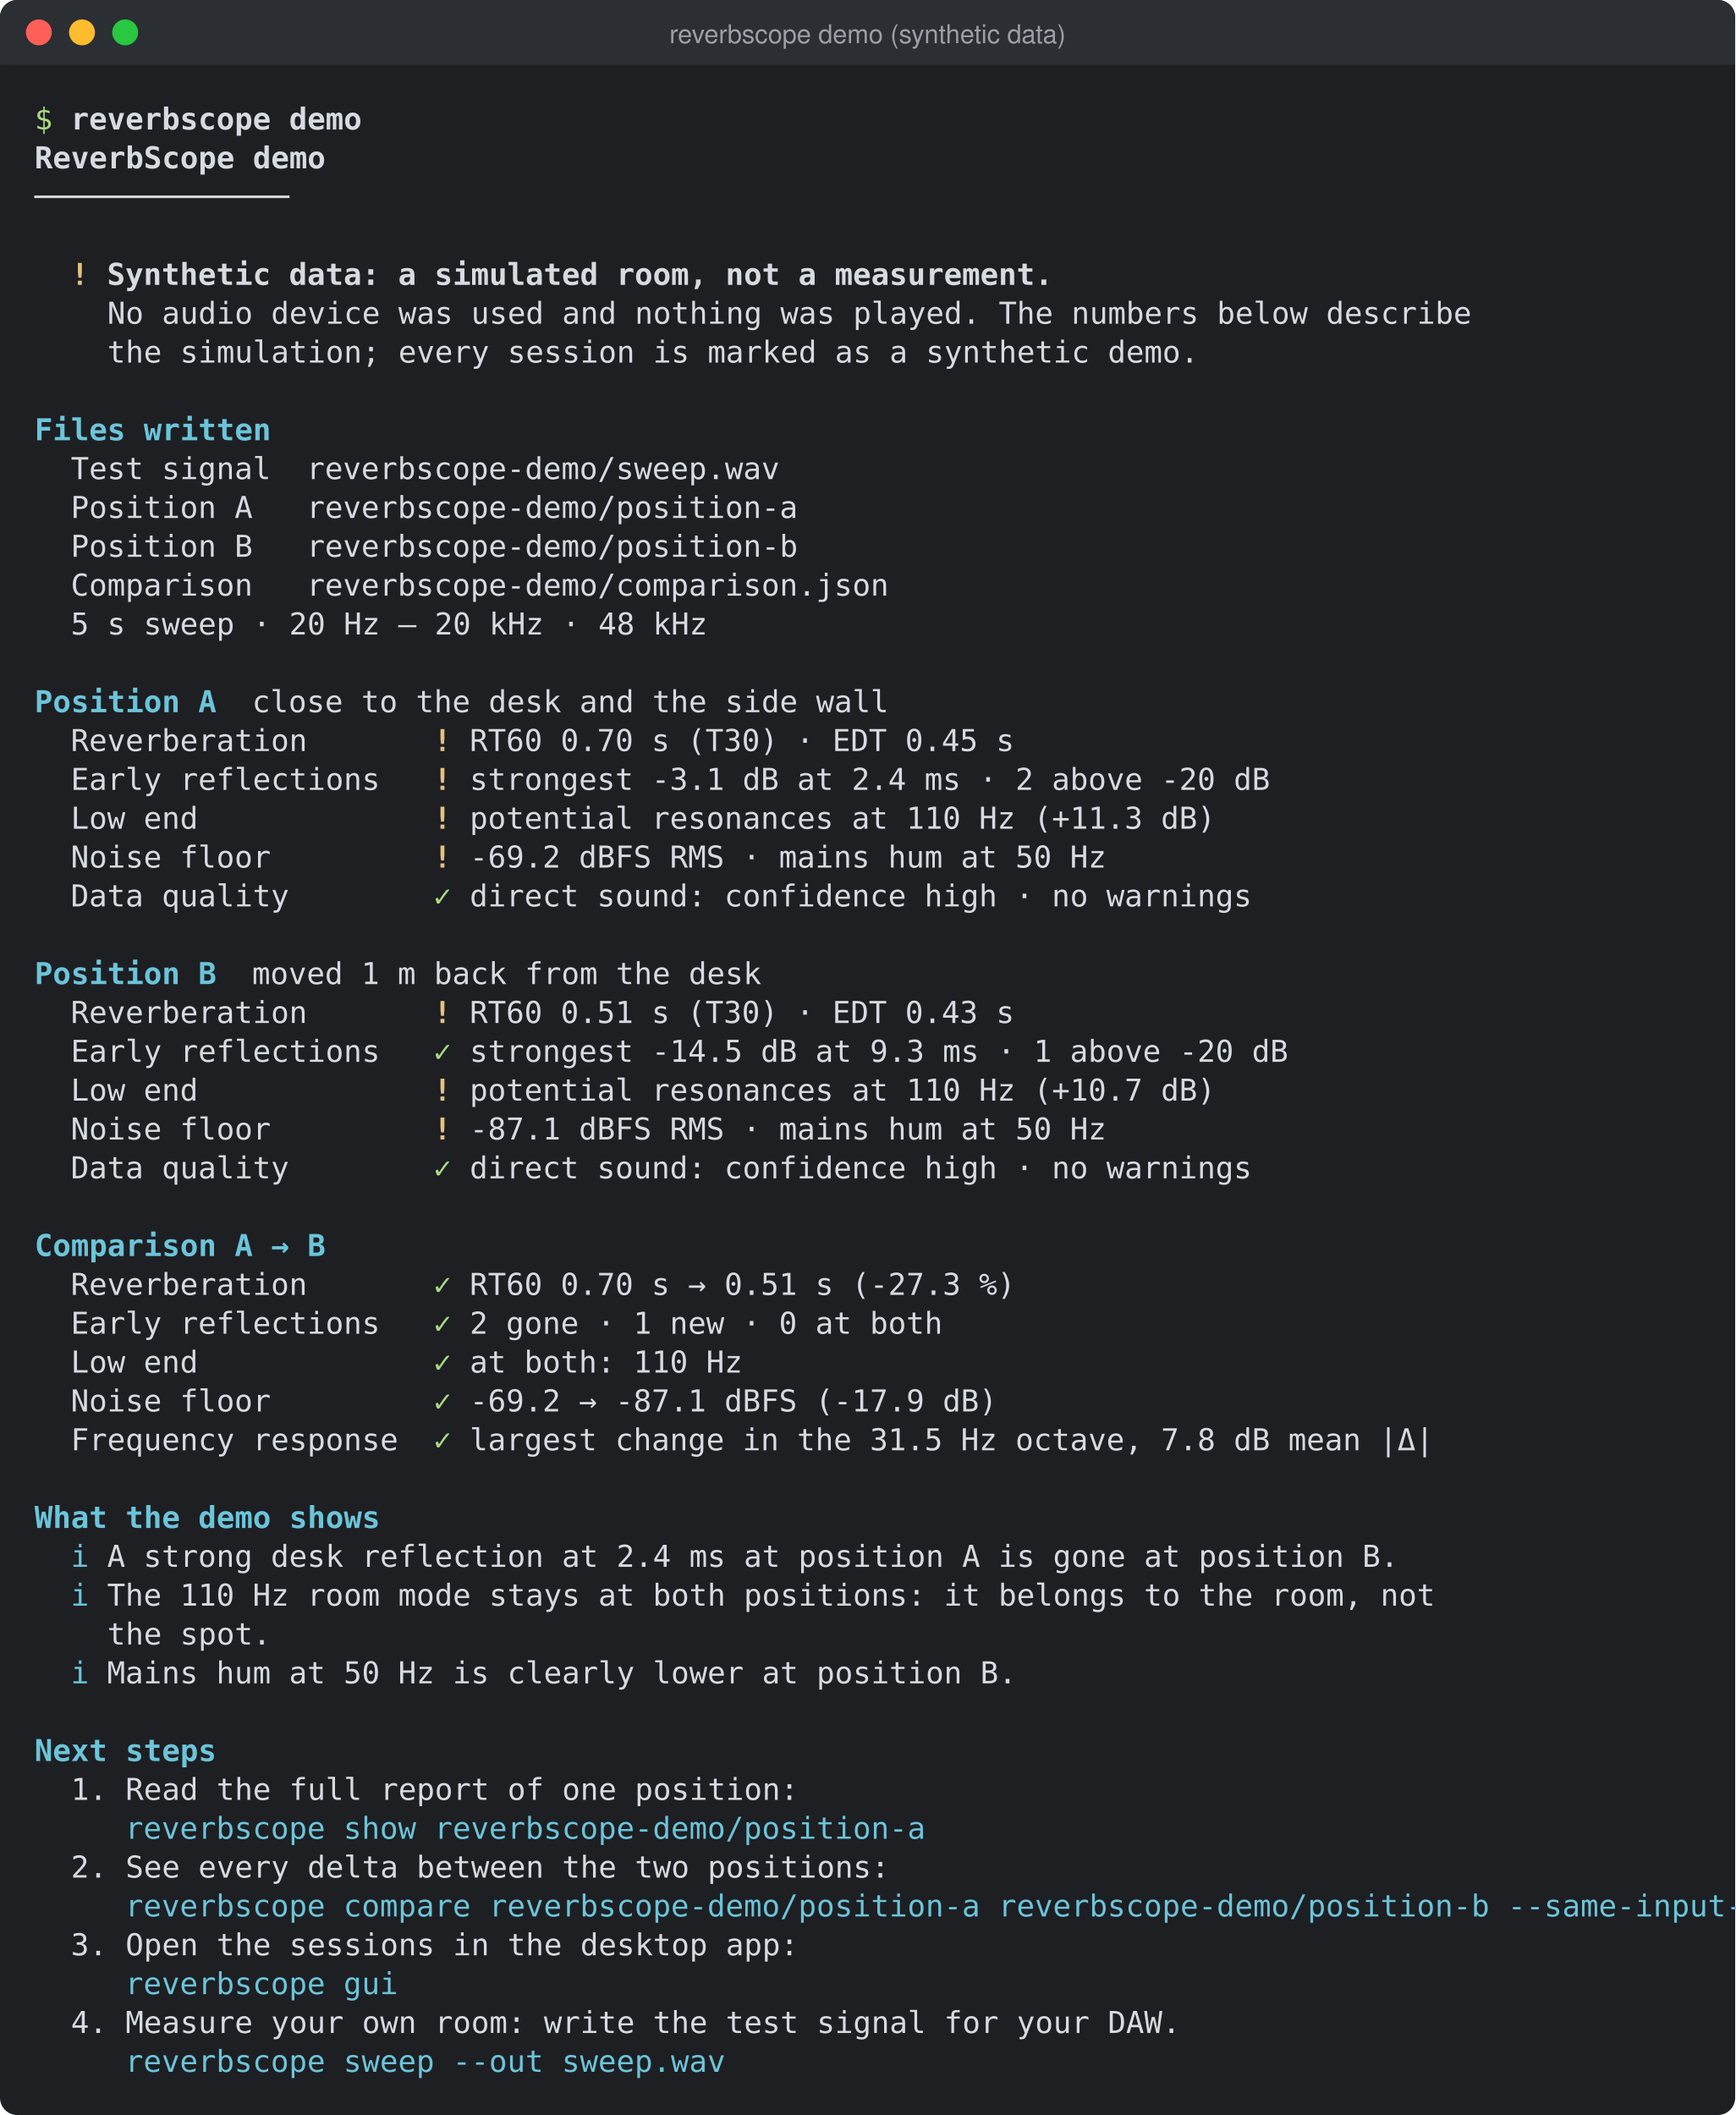
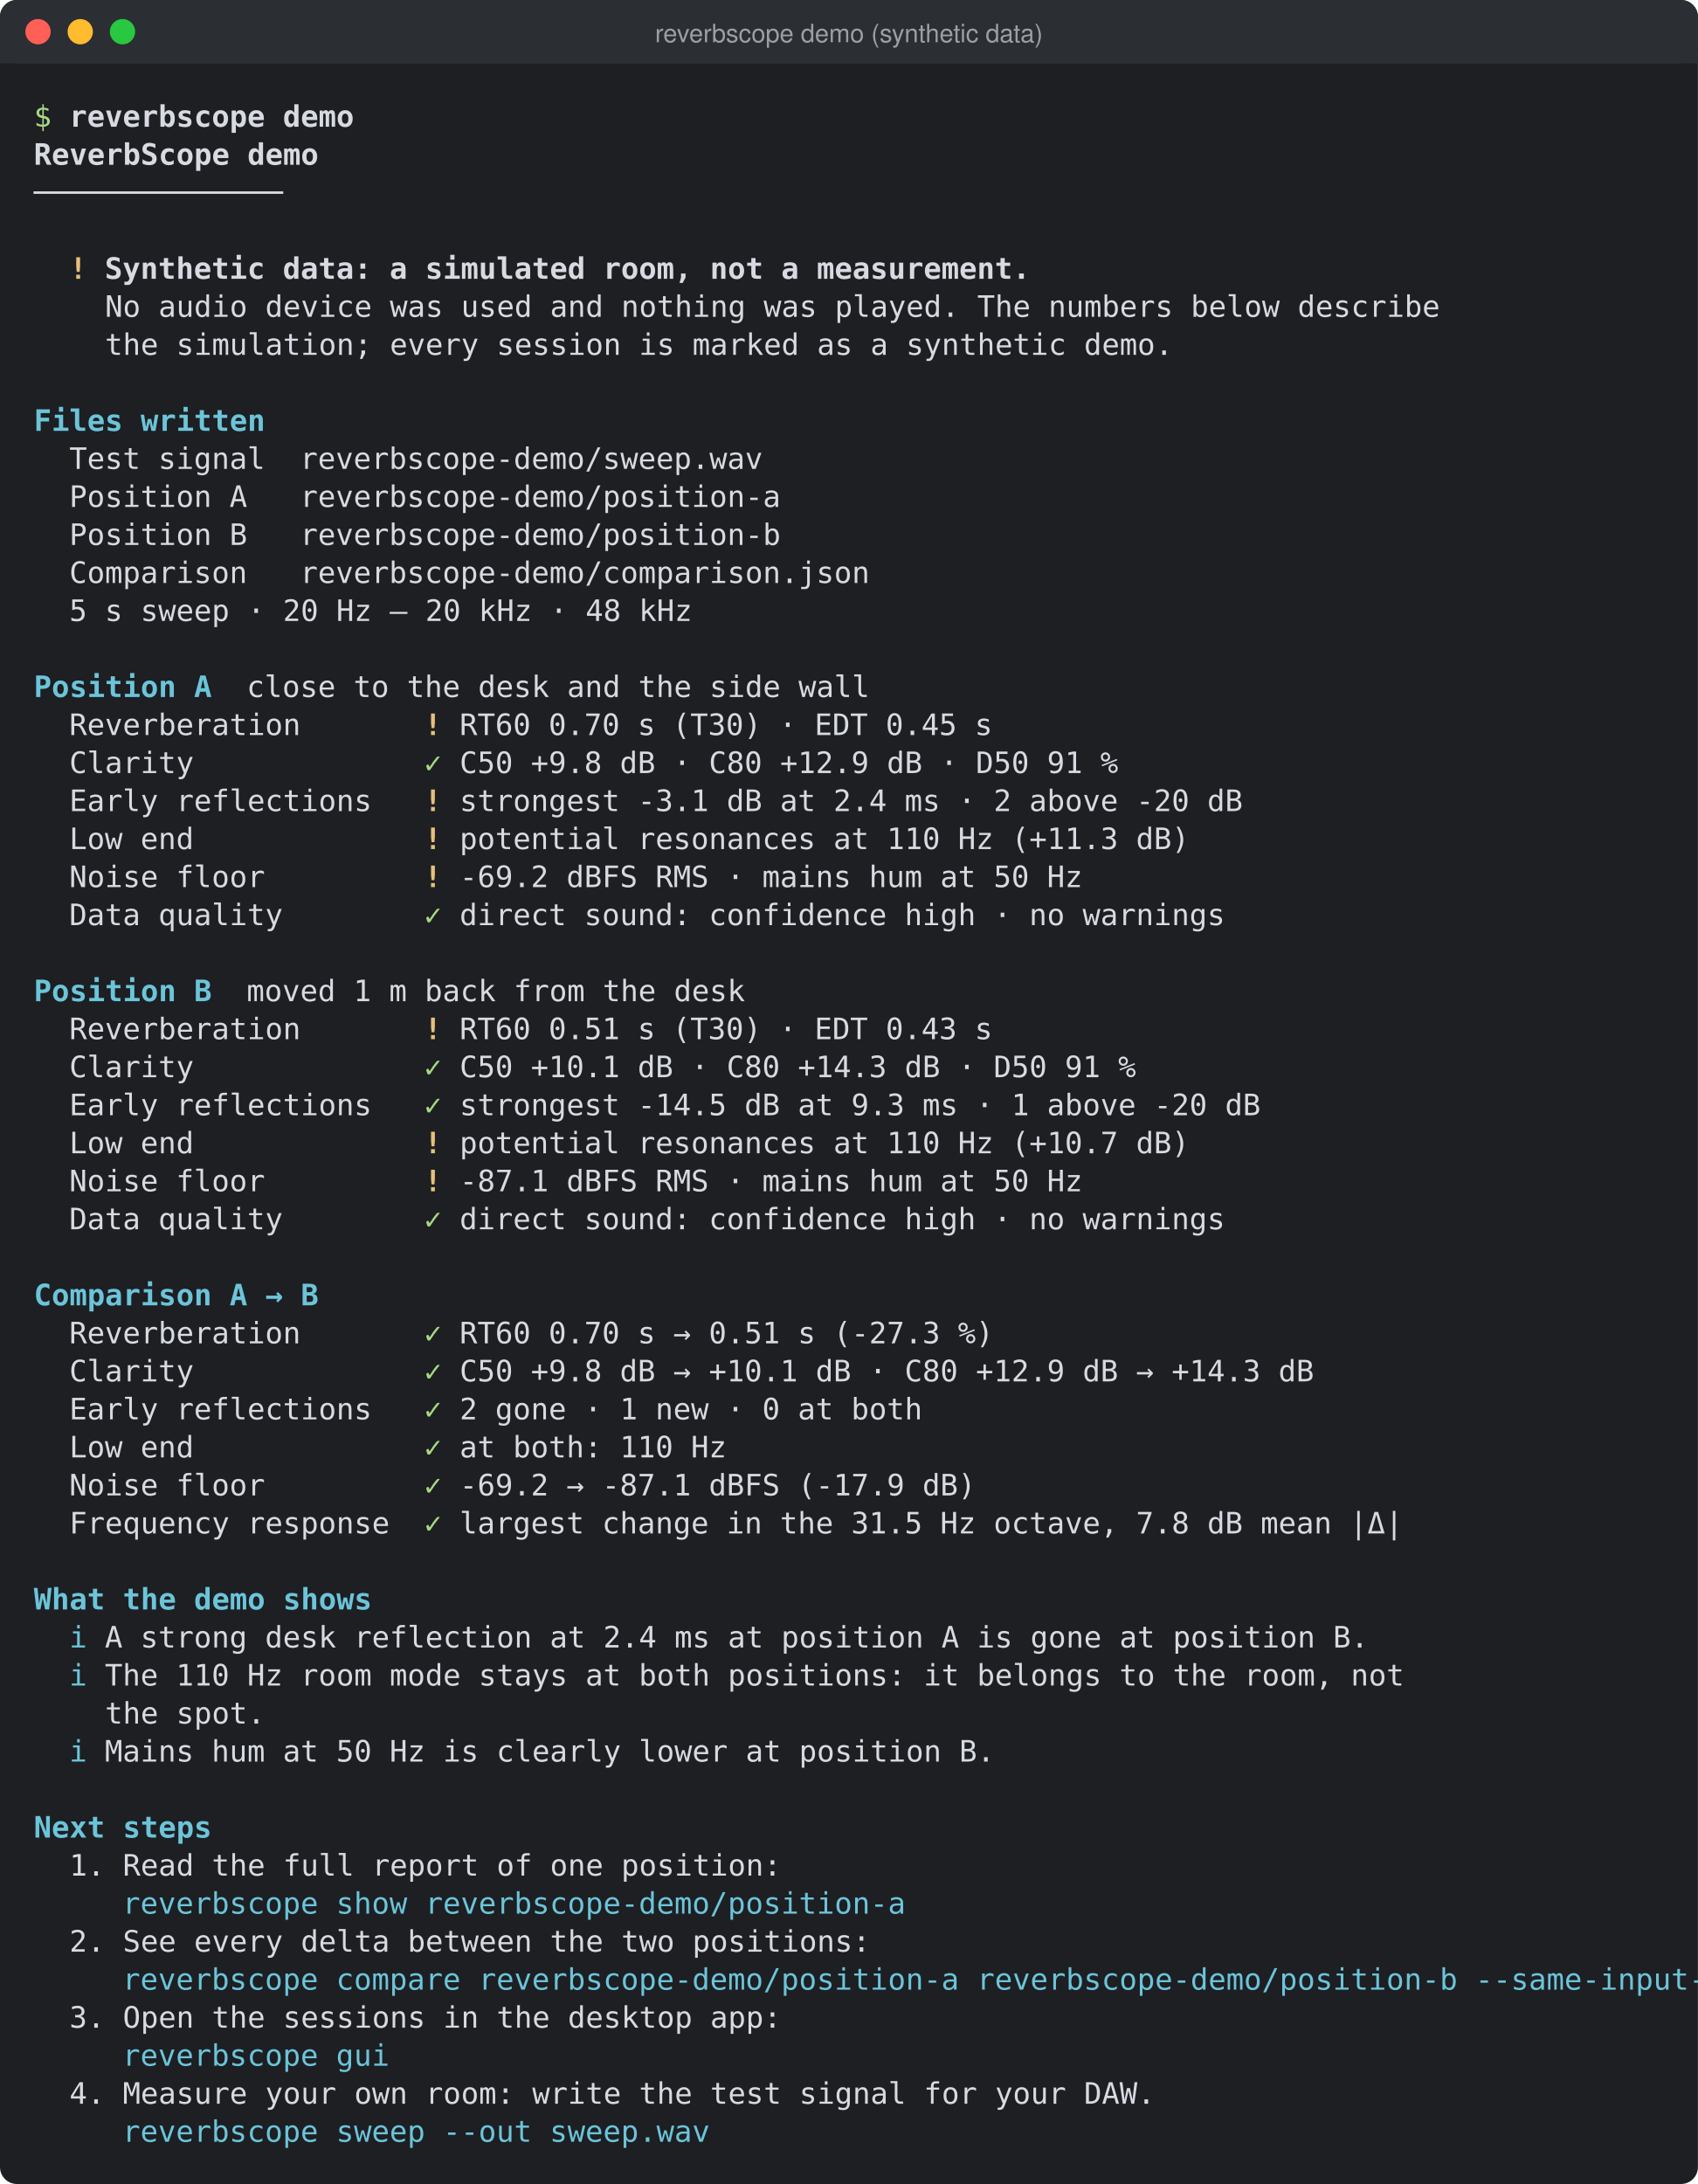
- <svg xmlns="http://www.w3.org/2000/svg" width="804" height="980" viewBox="0 0 804 980" role="img" aria-label="reverbscope demo (synthetic data)">
-   <rect width="804" height="980" rx="8" fill="#1d1f23" />
+ <svg xmlns="http://www.w3.org/2000/svg" width="804" height="1034" viewBox="0 0 804 1034" role="img" aria-label="reverbscope demo (synthetic data)">
+   <rect width="804" height="1034" rx="8" fill="#1d1f23" />
  <rect width="804" height="30" rx="8" fill="#2b2e33" />
  <rect y="22" width="804" height="8" fill="#2b2e33" />
  <circle cx="18" cy="15" r="6" fill="#ff5f57" />
  <circle cx="38" cy="15" r="6" fill="#febc2e" />
  <circle cx="58" cy="15" r="6" fill="#28c840" />
  <text x="402.0" y="20" text-anchor="middle" fill="#9aa0a6" font-family="Helvetica, Arial, sans-serif" font-size="12">reverbscope demo (synthetic data)</text>
  <g font-family="DejaVu Sans Mono, Menlo, Consolas, Noto Sans Mono CJK SC, monospace" font-size="14" fill="#d7dae0">
    <text x="16" y="60" xml:space="preserve">
      <tspan x="16.0" fill="#a8d982">$</tspan>
      <tspan x="24.4"> </tspan>
      <tspan x="32.8" font-weight="bold">reverbscope demo</tspan>
    </text>
    <text x="16" y="78" xml:space="preserve">
      <tspan x="16.0" font-weight="bold">ReverbScope demo</tspan>
    </text>
    <text x="16" y="96" xml:space="preserve">
      <tspan x="16.0" opacity="0.62">──────────────</tspan>
    </text>
    <text x="16" y="114" xml:space="preserve" />
    <text x="16" y="132" xml:space="preserve">
      <tspan x="16.0">  </tspan>
      <tspan x="32.8" font-weight="bold" fill="#e6c07b">!</tspan>
      <tspan x="41.2"> </tspan>
      <tspan x="49.6" font-weight="bold">Synthetic data: a simulated room, not a measurement.</tspan>
    </text>
    <text x="16" y="150" xml:space="preserve">
      <tspan x="16.0">    No audio device was used and nothing was played. The numbers below describe</tspan>
    </text>
    <text x="16" y="168" xml:space="preserve">
      <tspan x="16.0">    the simulation; every session is marked as a synthetic demo.</tspan>
    </text>
    <text x="16" y="186" xml:space="preserve" />
    <text x="16" y="204" xml:space="preserve">
      <tspan x="16.0" font-weight="bold" fill="#6cc4d9">Files written</tspan>
    </text>
    <text x="16" y="222" xml:space="preserve">
      <tspan x="16.0">  </tspan>
      <tspan x="32.8" opacity="0.62">Test signal</tspan>
      <tspan x="125.2">  reverbscope-demo/sweep.wav</tspan>
    </text>
    <text x="16" y="240" xml:space="preserve">
      <tspan x="16.0">  </tspan>
      <tspan x="32.8" opacity="0.62">Position A</tspan>
      <tspan x="116.8">   reverbscope-demo/position-a</tspan>
    </text>
    <text x="16" y="258" xml:space="preserve">
      <tspan x="16.0">  </tspan>
      <tspan x="32.8" opacity="0.62">Position B</tspan>
      <tspan x="116.8">   reverbscope-demo/position-b</tspan>
    </text>
    <text x="16" y="276" xml:space="preserve">
      <tspan x="16.0">  </tspan>
      <tspan x="32.8" opacity="0.62">Comparison</tspan>
      <tspan x="116.8">   reverbscope-demo/comparison.json</tspan>
    </text>
    <text x="16" y="294" xml:space="preserve">
      <tspan x="16.0">  </tspan>
      <tspan x="32.8" opacity="0.62">5 s sweep · 20 Hz – 20 kHz · 48 kHz</tspan>
    </text>
    <text x="16" y="312" xml:space="preserve" />
    <text x="16" y="330" xml:space="preserve">
      <tspan x="16.0" font-weight="bold" fill="#6cc4d9">Position A</tspan>
      <tspan x="100.0">  </tspan>
      <tspan x="116.8" opacity="0.62">close to the desk and the side wall</tspan>
    </text>
    <text x="16" y="348" xml:space="preserve">
      <tspan x="16.0">  </tspan>
      <tspan x="32.8" opacity="0.62">Reverberation</tspan>
      <tspan x="142.0">       </tspan>
      <tspan x="200.8" font-weight="bold" fill="#e6c07b">!</tspan>
      <tspan x="209.2"> RT60 0.70 s</tspan>
      <tspan x="310.0" opacity="0.62"> (T30)</tspan>
      <tspan x="360.4"> · EDT 0.45 s</tspan>
    </text>
    <text x="16" y="366" xml:space="preserve">
      <tspan x="16.0">  </tspan>
+       <tspan x="32.8" opacity="0.62">Clarity</tspan>
+       <tspan x="91.6">             </tspan>
+       <tspan x="200.8" fill="#a8d982">✓</tspan>
+       <tspan x="209.2"> C50 +9.8 dB · C80 +12.9 dB · D50 91 %</tspan>
+     </text>
+     <text x="16" y="384" xml:space="preserve">
+       <tspan x="16.0">  </tspan>
      <tspan x="32.8" opacity="0.62">Early reflections</tspan>
      <tspan x="175.6">   </tspan>
      <tspan x="200.8" font-weight="bold" fill="#e6c07b">!</tspan>
      <tspan x="209.2"> strongest -3.1 dB at 2.4 ms · 2 above -20 dB</tspan>
    </text>
-     <text x="16" y="384" xml:space="preserve">
+     <text x="16" y="402" xml:space="preserve">
      <tspan x="16.0">  </tspan>
      <tspan x="32.8" opacity="0.62">Low end</tspan>
      <tspan x="91.6">             </tspan>
      <tspan x="200.8" font-weight="bold" fill="#e6c07b">!</tspan>
      <tspan x="209.2"> potential resonances at 110 Hz (+11.3 dB)</tspan>
    </text>
-     <text x="16" y="402" xml:space="preserve">
+     <text x="16" y="420" xml:space="preserve">
      <tspan x="16.0">  </tspan>
      <tspan x="32.8" opacity="0.62">Noise floor</tspan>
      <tspan x="125.2">         </tspan>
      <tspan x="200.8" font-weight="bold" fill="#e6c07b">!</tspan>
      <tspan x="209.2"> -69.2 dBFS RMS · mains hum at 50 Hz</tspan>
    </text>
-     <text x="16" y="420" xml:space="preserve">
+     <text x="16" y="438" xml:space="preserve">
      <tspan x="16.0">  </tspan>
      <tspan x="32.8" opacity="0.62">Data quality</tspan>
      <tspan x="133.6">        </tspan>
      <tspan x="200.8" fill="#a8d982">✓</tspan>
      <tspan x="209.2"> direct sound: confidence high · no warnings</tspan>
    </text>
-     <text x="16" y="438" xml:space="preserve" />
-     <text x="16" y="456" xml:space="preserve">
+     <text x="16" y="456" xml:space="preserve" />
+     <text x="16" y="474" xml:space="preserve">
      <tspan x="16.0" font-weight="bold" fill="#6cc4d9">Position B</tspan>
      <tspan x="100.0">  </tspan>
      <tspan x="116.8" opacity="0.62">moved 1 m back from the desk</tspan>
    </text>
-     <text x="16" y="474" xml:space="preserve">
+     <text x="16" y="492" xml:space="preserve">
      <tspan x="16.0">  </tspan>
      <tspan x="32.8" opacity="0.62">Reverberation</tspan>
      <tspan x="142.0">       </tspan>
      <tspan x="200.8" font-weight="bold" fill="#e6c07b">!</tspan>
      <tspan x="209.2"> RT60 0.51 s</tspan>
      <tspan x="310.0" opacity="0.62"> (T30)</tspan>
      <tspan x="360.4"> · EDT 0.43 s</tspan>
    </text>
-     <text x="16" y="492" xml:space="preserve">
+     <text x="16" y="510" xml:space="preserve">
+       <tspan x="16.0">  </tspan>
+       <tspan x="32.8" opacity="0.62">Clarity</tspan>
+       <tspan x="91.6">             </tspan>
+       <tspan x="200.8" fill="#a8d982">✓</tspan>
+       <tspan x="209.2"> C50 +10.1 dB · C80 +14.3 dB · D50 91 %</tspan>
+     </text>
+     <text x="16" y="528" xml:space="preserve">
      <tspan x="16.0">  </tspan>
      <tspan x="32.8" opacity="0.62">Early reflections</tspan>
      <tspan x="175.6">   </tspan>
      <tspan x="200.8" fill="#a8d982">✓</tspan>
      <tspan x="209.2"> strongest -14.5 dB at 9.3 ms · 1 above -20 dB</tspan>
    </text>
-     <text x="16" y="510" xml:space="preserve">
+     <text x="16" y="546" xml:space="preserve">
      <tspan x="16.0">  </tspan>
      <tspan x="32.8" opacity="0.62">Low end</tspan>
      <tspan x="91.6">             </tspan>
      <tspan x="200.8" font-weight="bold" fill="#e6c07b">!</tspan>
      <tspan x="209.2"> potential resonances at 110 Hz (+10.7 dB)</tspan>
    </text>
-     <text x="16" y="528" xml:space="preserve">
+     <text x="16" y="564" xml:space="preserve">
      <tspan x="16.0">  </tspan>
      <tspan x="32.8" opacity="0.62">Noise floor</tspan>
      <tspan x="125.2">         </tspan>
      <tspan x="200.8" font-weight="bold" fill="#e6c07b">!</tspan>
      <tspan x="209.2"> -87.1 dBFS RMS · mains hum at 50 Hz</tspan>
    </text>
-     <text x="16" y="546" xml:space="preserve">
+     <text x="16" y="582" xml:space="preserve">
      <tspan x="16.0">  </tspan>
      <tspan x="32.8" opacity="0.62">Data quality</tspan>
      <tspan x="133.6">        </tspan>
      <tspan x="200.8" fill="#a8d982">✓</tspan>
      <tspan x="209.2"> direct sound: confidence high · no warnings</tspan>
    </text>
-     <text x="16" y="564" xml:space="preserve" />
-     <text x="16" y="582" xml:space="preserve">
+     <text x="16" y="600" xml:space="preserve" />
+     <text x="16" y="618" xml:space="preserve">
      <tspan x="16.0" font-weight="bold" fill="#6cc4d9">Comparison A → B</tspan>
    </text>
-     <text x="16" y="600" xml:space="preserve">
+     <text x="16" y="636" xml:space="preserve">
      <tspan x="16.0">  </tspan>
      <tspan x="32.8" opacity="0.62">Reverberation</tspan>
      <tspan x="142.0">       </tspan>
      <tspan x="200.8" fill="#a8d982">✓</tspan>
      <tspan x="209.2"> RT60 0.70 s → 0.51 s (-27.3 %)</tspan>
    </text>
-     <text x="16" y="618" xml:space="preserve">
+     <text x="16" y="654" xml:space="preserve">
+       <tspan x="16.0">  </tspan>
+       <tspan x="32.8" opacity="0.62">Clarity</tspan>
+       <tspan x="91.6">             </tspan>
+       <tspan x="200.8" fill="#a8d982">✓</tspan>
+       <tspan x="209.2"> C50 +9.8 dB → +10.1 dB · C80 +12.9 dB → +14.3 dB</tspan>
+     </text>
+     <text x="16" y="672" xml:space="preserve">
      <tspan x="16.0">  </tspan>
      <tspan x="32.8" opacity="0.62">Early reflections</tspan>
      <tspan x="175.6">   </tspan>
      <tspan x="200.8" fill="#a8d982">✓</tspan>
      <tspan x="209.2"> 2 gone · 1 new · 0 at both</tspan>
    </text>
-     <text x="16" y="636" xml:space="preserve">
+     <text x="16" y="690" xml:space="preserve">
      <tspan x="16.0">  </tspan>
      <tspan x="32.8" opacity="0.62">Low end</tspan>
      <tspan x="91.6">             </tspan>
      <tspan x="200.8" fill="#a8d982">✓</tspan>
      <tspan x="209.2"> at both: 110 Hz</tspan>
    </text>
-     <text x="16" y="654" xml:space="preserve">
+     <text x="16" y="708" xml:space="preserve">
      <tspan x="16.0">  </tspan>
      <tspan x="32.8" opacity="0.62">Noise floor</tspan>
      <tspan x="125.2">         </tspan>
      <tspan x="200.8" fill="#a8d982">✓</tspan>
      <tspan x="209.2"> -69.2 → -87.1 dBFS (-17.9 dB)</tspan>
    </text>
-     <text x="16" y="672" xml:space="preserve">
+     <text x="16" y="726" xml:space="preserve">
      <tspan x="16.0">  </tspan>
      <tspan x="32.8" opacity="0.62">Frequency response</tspan>
      <tspan x="184.0">  </tspan>
      <tspan x="200.8" fill="#a8d982">✓</tspan>
      <tspan x="209.2"> largest change in the 31.5 Hz octave, 7.8 dB mean |Δ|</tspan>
    </text>
-     <text x="16" y="690" xml:space="preserve" />
-     <text x="16" y="708" xml:space="preserve">
+     <text x="16" y="744" xml:space="preserve" />
+     <text x="16" y="762" xml:space="preserve">
      <tspan x="16.0" font-weight="bold" fill="#6cc4d9">What the demo shows</tspan>
    </text>
-     <text x="16" y="726" xml:space="preserve">
+     <text x="16" y="780" xml:space="preserve">
      <tspan x="16.0">  </tspan>
      <tspan x="32.8" fill="#6cc4d9">i</tspan>
      <tspan x="41.2"> A strong desk reflection at 2.4 ms at position A is gone at position B.</tspan>
    </text>
-     <text x="16" y="744" xml:space="preserve">
+     <text x="16" y="798" xml:space="preserve">
      <tspan x="16.0">  </tspan>
      <tspan x="32.8" fill="#6cc4d9">i</tspan>
      <tspan x="41.2"> The 110 Hz room mode stays at both positions: it belongs to the room, not</tspan>
    </text>
-     <text x="16" y="762" xml:space="preserve">
+     <text x="16" y="816" xml:space="preserve">
      <tspan x="16.0">    the spot.</tspan>
    </text>
-     <text x="16" y="780" xml:space="preserve">
+     <text x="16" y="834" xml:space="preserve">
      <tspan x="16.0">  </tspan>
      <tspan x="32.8" fill="#6cc4d9">i</tspan>
      <tspan x="41.2"> Mains hum at 50 Hz is clearly lower at position B.</tspan>
    </text>
-     <text x="16" y="798" xml:space="preserve" />
-     <text x="16" y="816" xml:space="preserve">
+     <text x="16" y="852" xml:space="preserve" />
+     <text x="16" y="870" xml:space="preserve">
      <tspan x="16.0" font-weight="bold" fill="#6cc4d9">Next steps</tspan>
    </text>
-     <text x="16" y="834" xml:space="preserve">
+     <text x="16" y="888" xml:space="preserve">
      <tspan x="16.0">  1. Read the full report of one position:</tspan>
    </text>
-     <text x="16" y="852" xml:space="preserve">
+     <text x="16" y="906" xml:space="preserve">
      <tspan x="16.0">     </tspan>
      <tspan x="58.0" fill="#6cc4d9">reverbscope show reverbscope-demo/position-a</tspan>
    </text>
-     <text x="16" y="870" xml:space="preserve">
+     <text x="16" y="924" xml:space="preserve">
      <tspan x="16.0">  2. See every delta between the two positions:</tspan>
    </text>
-     <text x="16" y="888" xml:space="preserve">
+     <text x="16" y="942" xml:space="preserve">
      <tspan x="16.0">     </tspan>
      <tspan x="58.0" fill="#6cc4d9">reverbscope compare reverbscope-demo/position-a reverbscope-demo/position-b --same-input-gain</tspan>
    </text>
-     <text x="16" y="906" xml:space="preserve">
+     <text x="16" y="960" xml:space="preserve">
      <tspan x="16.0">  3. Open the sessions in the desktop app:</tspan>
    </text>
-     <text x="16" y="924" xml:space="preserve">
+     <text x="16" y="978" xml:space="preserve">
      <tspan x="16.0">     </tspan>
      <tspan x="58.0" fill="#6cc4d9">reverbscope gui</tspan>
    </text>
-     <text x="16" y="942" xml:space="preserve">
+     <text x="16" y="996" xml:space="preserve">
      <tspan x="16.0">  4. Measure your own room: write the test signal for your DAW.</tspan>
    </text>
-     <text x="16" y="960" xml:space="preserve">
+     <text x="16" y="1014" xml:space="preserve">
      <tspan x="16.0">     </tspan>
      <tspan x="58.0" fill="#6cc4d9">reverbscope sweep --out sweep.wav</tspan>
    </text>
  </g>
</svg>
